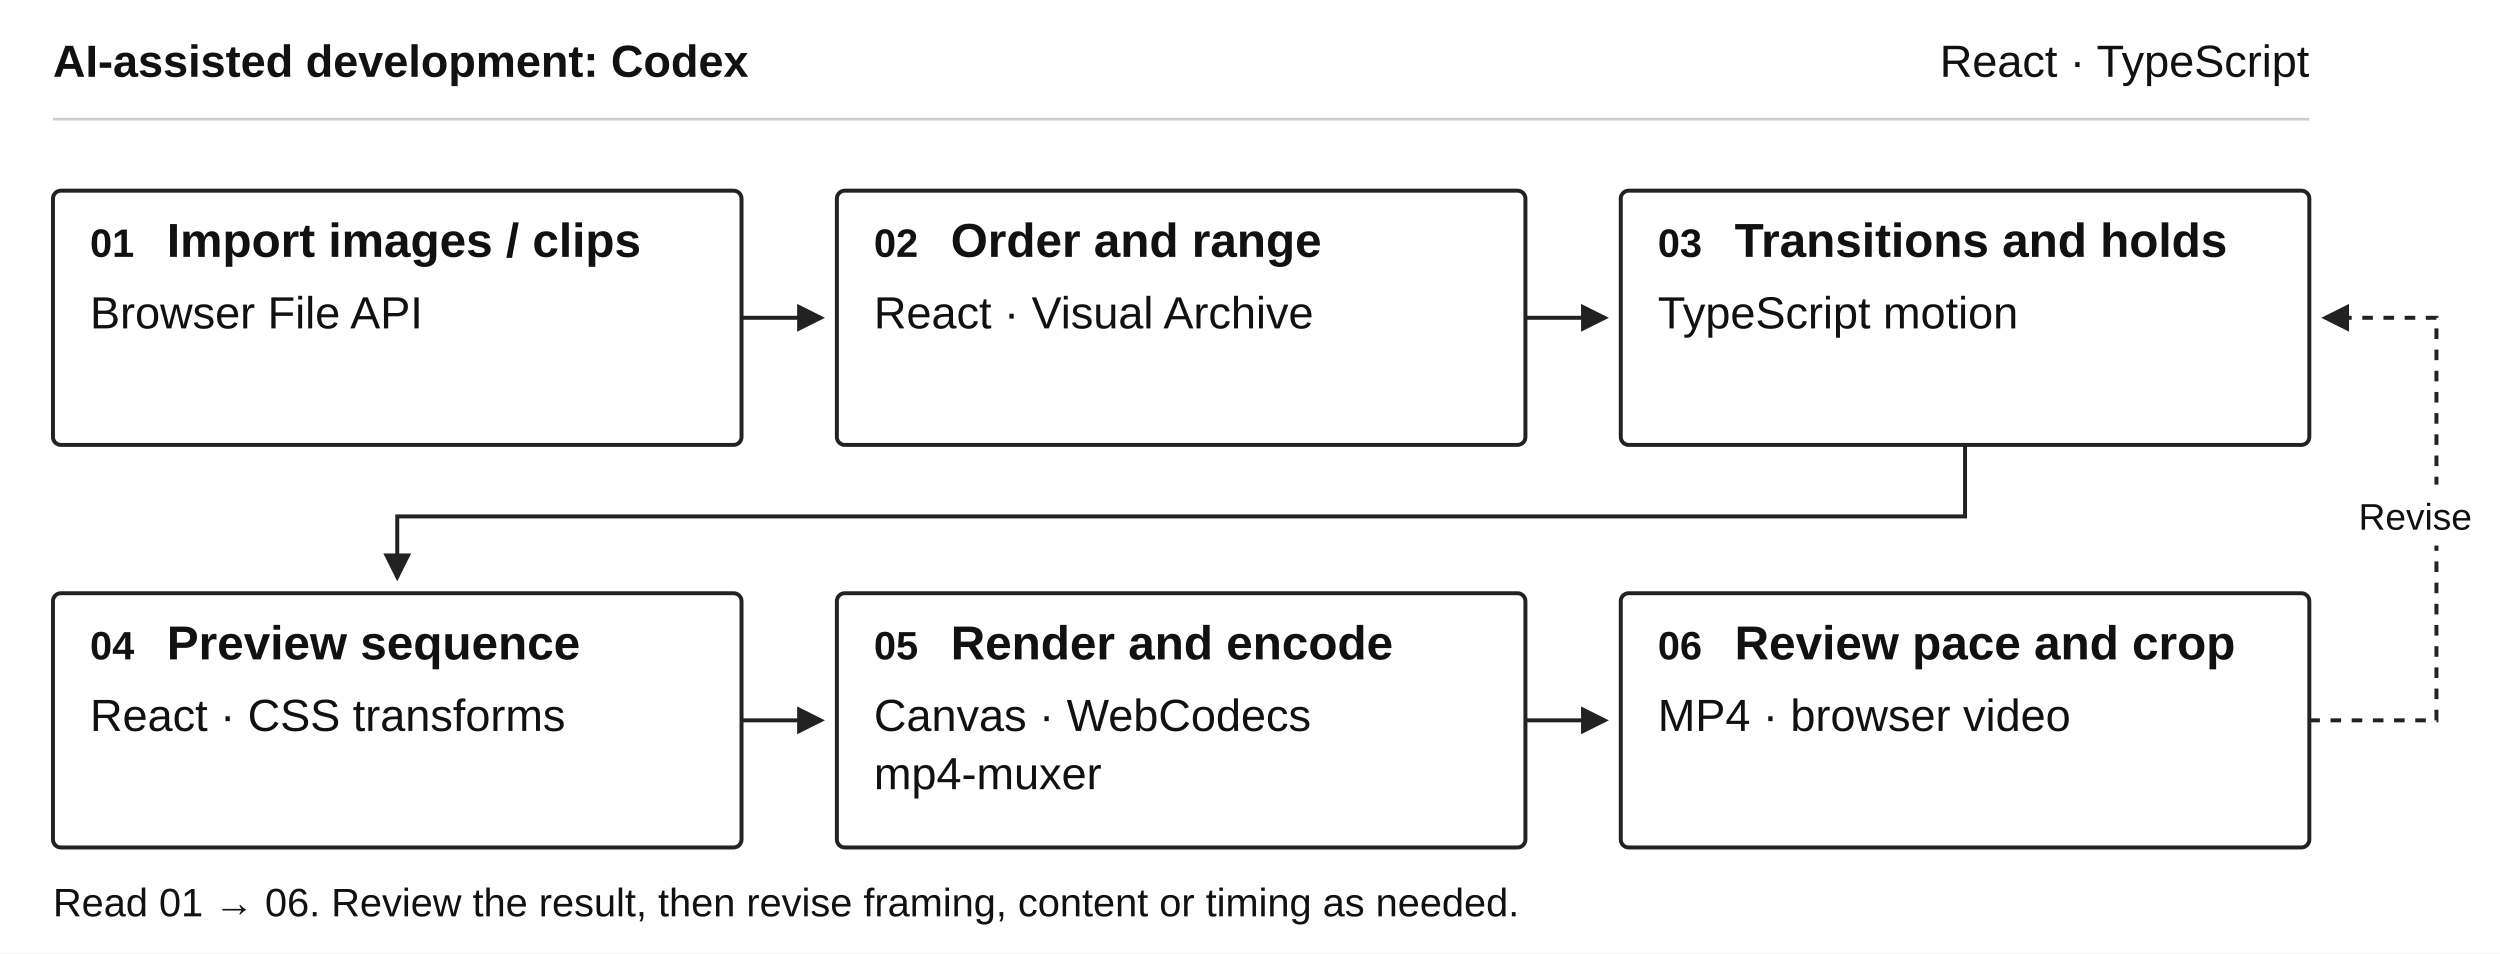
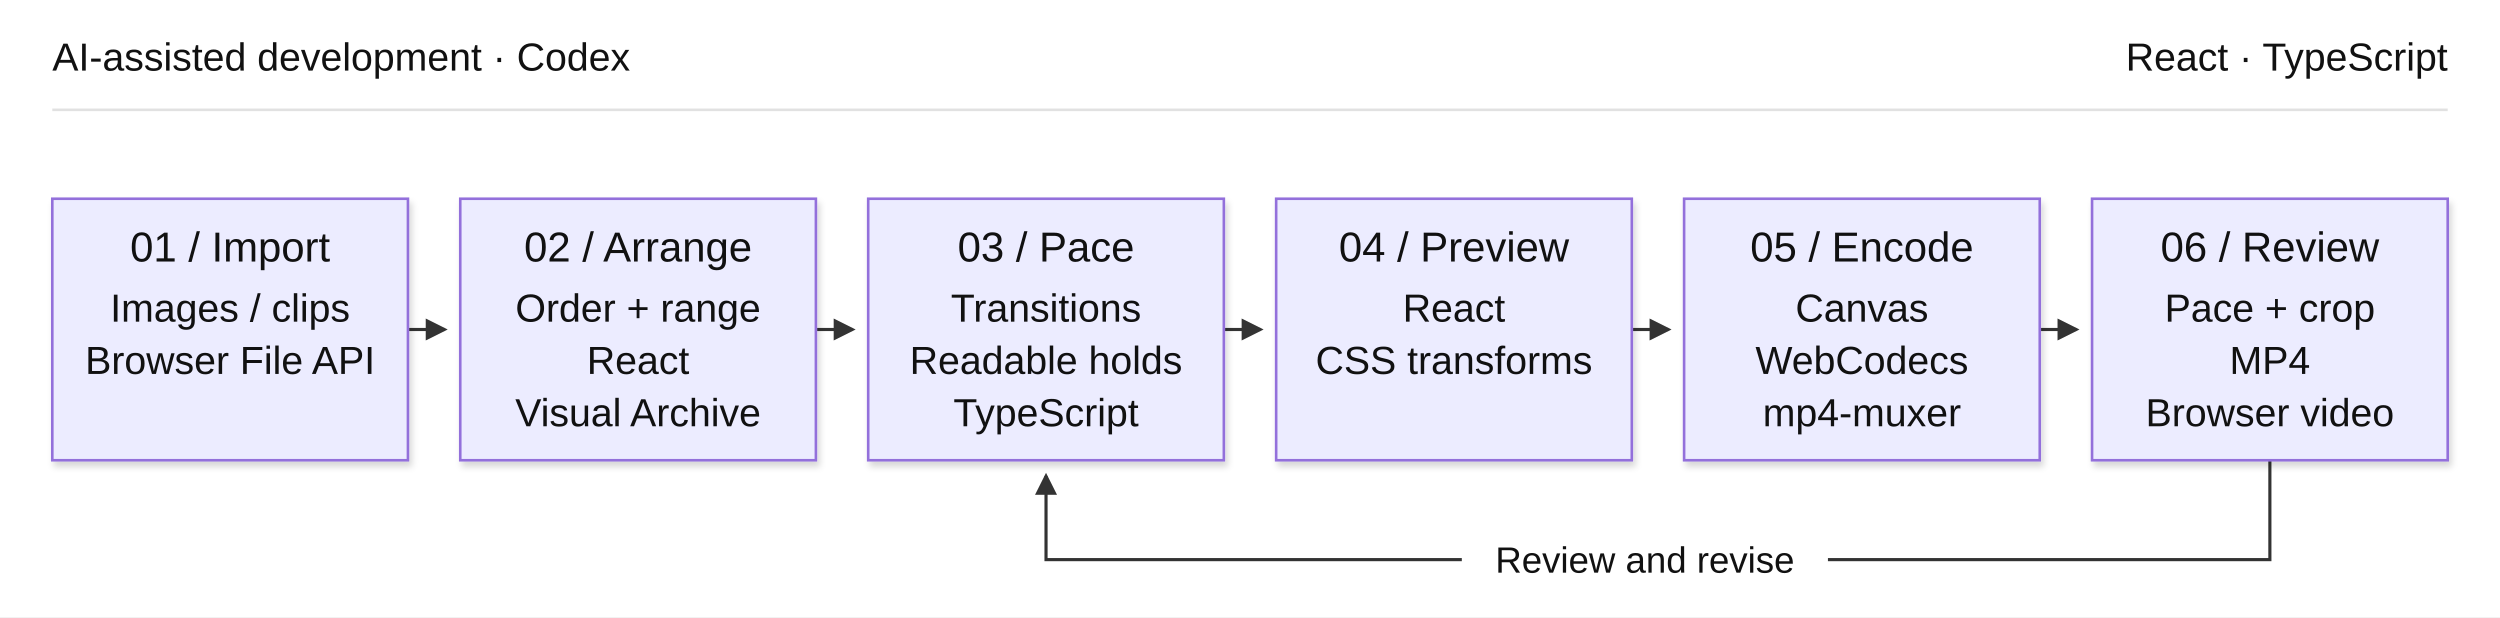
- <svg xmlns="http://www.w3.org/2000/svg" width="944" height="360" viewBox="0 0 944 360" role="img" aria-labelledby="title desc">
+ <svg xmlns="http://www.w3.org/2000/svg" width="956" height="236" viewBox="0 0 956 236" role="img" aria-labelledby="title desc">
  <defs>
    <marker id="arrow" markerWidth="7" markerHeight="7" refX="6" refY="3.5" orient="auto">
-       <path d="M0 0 L7 3.5 L0 7 Z" fill="#222" />
+       <path d="M0 0 L7 3.5 L0 7 Z" fill="#333" />
    </marker>
+     <filter id="shadow" x="-10%" y="-10%" width="125%" height="130%">
+       <feDropShadow dx="1" dy="2" stdDeviation="1.2" flood-color="#000" flood-opacity="0.16" />
+     </filter>
  </defs>
-   <rect width="944" height="360" fill="#fff" />
+   <rect width="956" height="236" fill="#fff" />
  <g font-family="Arial, Helvetica, sans-serif" fill="#111">
-     <text x="20" y="29" font-size="17" font-weight="600" text-anchor="start">AI-assisted development: Codex</text>
-     <text x="872" y="29" font-size="17" font-weight="400" text-anchor="end">React · TypeScript</text>
-     <path d="M20 45 H872" stroke="#ccc" />
-     <g fill="none" stroke="#222" stroke-width="1.5" marker-end="url(#arrow)">
-       <path d="M280 120 H310" />
-       <path d="M576 120 H606" />
-       <path d="M742 168 V195 H150 V218" />
-       <path d="M280 272 H310" />
-       <path d="M576 272 H606" />
-       <path d="M872 272 H920 V120 H878" stroke-dasharray="4 4" />
+     <text x="20" y="27" font-size="15" font-weight="400" text-anchor="start">AI-assisted development · Codex</text>
+     <text x="936" y="27" font-size="15" font-weight="400" text-anchor="end">React · TypeScript</text>
+     <path d="M20 42 H936" stroke="#e1e1e1" />
+     <g fill="none" stroke="#333" stroke-width="1.2" marker-end="url(#arrow)">
+       <path d="M156 126 H170" />
+       <path d="M312 126 H326" />
+       <path d="M468 126 H482" />
+       <path d="M624 126 H638" />
+       <path d="M780 126 H794" />
+       <path d="M868 176 V214 H400 V182" />
    </g>
-     <rect x="884" y="183" width="60" height="23" fill="#fff" />
-     <text x="912" y="200" font-size="14" font-weight="400" text-anchor="middle">Revise</text>
-     <rect x="20" y="72" width="260" height="96" rx="3" fill="#fff" stroke="#222" stroke-width="1.5" />
-     <text x="34" y="97" font-size="15" font-weight="600" text-anchor="start">01</text>
-     <text x="63" y="97" font-size="18" font-weight="600" text-anchor="start">Import images / clips</text>
-     <text x="34" y="124" font-size="17" font-weight="400" text-anchor="start">Browser File API</text>
-     <rect x="316" y="72" width="260" height="96" rx="3" fill="#fff" stroke="#222" stroke-width="1.5" />
-     <text x="330" y="97" font-size="15" font-weight="600" text-anchor="start">02</text>
-     <text x="359" y="97" font-size="18" font-weight="600" text-anchor="start">Order and range</text>
-     <text x="330" y="124" font-size="17" font-weight="400" text-anchor="start">React · Visual Archive</text>
-     <rect x="612" y="72" width="260" height="96" rx="3" fill="#fff" stroke="#222" stroke-width="1.5" />
-     <text x="626" y="97" font-size="15" font-weight="600" text-anchor="start">03</text>
-     <text x="655" y="97" font-size="18" font-weight="600" text-anchor="start">Transitions and holds</text>
-     <text x="626" y="124" font-size="17" font-weight="400" text-anchor="start">TypeScript motion</text>
-     <rect x="20" y="224" width="260" height="96" rx="3" fill="#fff" stroke="#222" stroke-width="1.5" />
-     <text x="34" y="249" font-size="15" font-weight="600" text-anchor="start">04</text>
-     <text x="63" y="249" font-size="18" font-weight="600" text-anchor="start">Preview sequence</text>
-     <text x="34" y="276" font-size="17" font-weight="400" text-anchor="start">React · CSS transforms</text>
-     <rect x="316" y="224" width="260" height="96" rx="3" fill="#fff" stroke="#222" stroke-width="1.5" />
-     <text x="330" y="249" font-size="15" font-weight="600" text-anchor="start">05</text>
-     <text x="359" y="249" font-size="18" font-weight="600" text-anchor="start">Render and encode</text>
-     <text x="330" y="276" font-size="17" font-weight="400" text-anchor="start">Canvas · WebCodecs</text>
-     <text x="330" y="298" font-size="17" font-weight="400" text-anchor="start">mp4-muxer</text>
-     <rect x="612" y="224" width="260" height="96" rx="3" fill="#fff" stroke="#222" stroke-width="1.5" />
-     <text x="626" y="249" font-size="15" font-weight="600" text-anchor="start">06</text>
-     <text x="655" y="249" font-size="18" font-weight="600" text-anchor="start">Review pace and crop</text>
-     <text x="626" y="276" font-size="17" font-weight="400" text-anchor="start">MP4 · browser video</text>
-     <text x="20" y="346" font-size="15" font-weight="400" text-anchor="start">Read 01 → 06. Review the result, then revise framing, content or timing as needed.</text>
+     <rect x="559" y="204" width="140" height="20" fill="#fff" />
+     <text x="629" y="219" font-size="14" font-weight="400" text-anchor="middle">Review and revise</text>
+     <rect x="20" y="76" width="136" height="100" fill="#ececff" stroke="#9370db" stroke-width="1" filter="url(#shadow)" />
+     <text x="88" y="100" font-size="16" font-weight="500" text-anchor="middle">01 / Import</text>
+     <text x="88" y="123" font-size="15" font-weight="400" text-anchor="middle">Images / clips</text>
+     <text x="88" y="143" font-size="15" font-weight="400" text-anchor="middle">Browser File API</text>
+     <rect x="176" y="76" width="136" height="100" fill="#ececff" stroke="#9370db" stroke-width="1" filter="url(#shadow)" />
+     <text x="244" y="100" font-size="16" font-weight="500" text-anchor="middle">02 / Arrange</text>
+     <text x="244" y="123" font-size="15" font-weight="400" text-anchor="middle">Order + range</text>
+     <text x="244" y="143" font-size="15" font-weight="400" text-anchor="middle">React</text>
+     <text x="244" y="163" font-size="15" font-weight="400" text-anchor="middle">Visual Archive</text>
+     <rect x="332" y="76" width="136" height="100" fill="#ececff" stroke="#9370db" stroke-width="1" filter="url(#shadow)" />
+     <text x="400" y="100" font-size="16" font-weight="500" text-anchor="middle">03 / Pace</text>
+     <text x="400" y="123" font-size="15" font-weight="400" text-anchor="middle">Transitions</text>
+     <text x="400" y="143" font-size="15" font-weight="400" text-anchor="middle">Readable holds</text>
+     <text x="400" y="163" font-size="15" font-weight="400" text-anchor="middle">TypeScript</text>
+     <rect x="488" y="76" width="136" height="100" fill="#ececff" stroke="#9370db" stroke-width="1" filter="url(#shadow)" />
+     <text x="556" y="100" font-size="16" font-weight="500" text-anchor="middle">04 / Preview</text>
+     <text x="556" y="123" font-size="15" font-weight="400" text-anchor="middle">React</text>
+     <text x="556" y="143" font-size="15" font-weight="400" text-anchor="middle">CSS transforms</text>
+     <rect x="644" y="76" width="136" height="100" fill="#ececff" stroke="#9370db" stroke-width="1" filter="url(#shadow)" />
+     <text x="712" y="100" font-size="16" font-weight="500" text-anchor="middle">05 / Encode</text>
+     <text x="712" y="123" font-size="15" font-weight="400" text-anchor="middle">Canvas</text>
+     <text x="712" y="143" font-size="15" font-weight="400" text-anchor="middle">WebCodecs</text>
+     <text x="712" y="163" font-size="15" font-weight="400" text-anchor="middle">mp4-muxer</text>
+     <rect x="800" y="76" width="136" height="100" fill="#ececff" stroke="#9370db" stroke-width="1" filter="url(#shadow)" />
+     <text x="868" y="100" font-size="16" font-weight="500" text-anchor="middle">06 / Review</text>
+     <text x="868" y="123" font-size="15" font-weight="400" text-anchor="middle">Pace + crop</text>
+     <text x="868" y="143" font-size="15" font-weight="400" text-anchor="middle">MP4</text>
+     <text x="868" y="163" font-size="15" font-weight="400" text-anchor="middle">Browser video</text>
  </g>
</svg>
